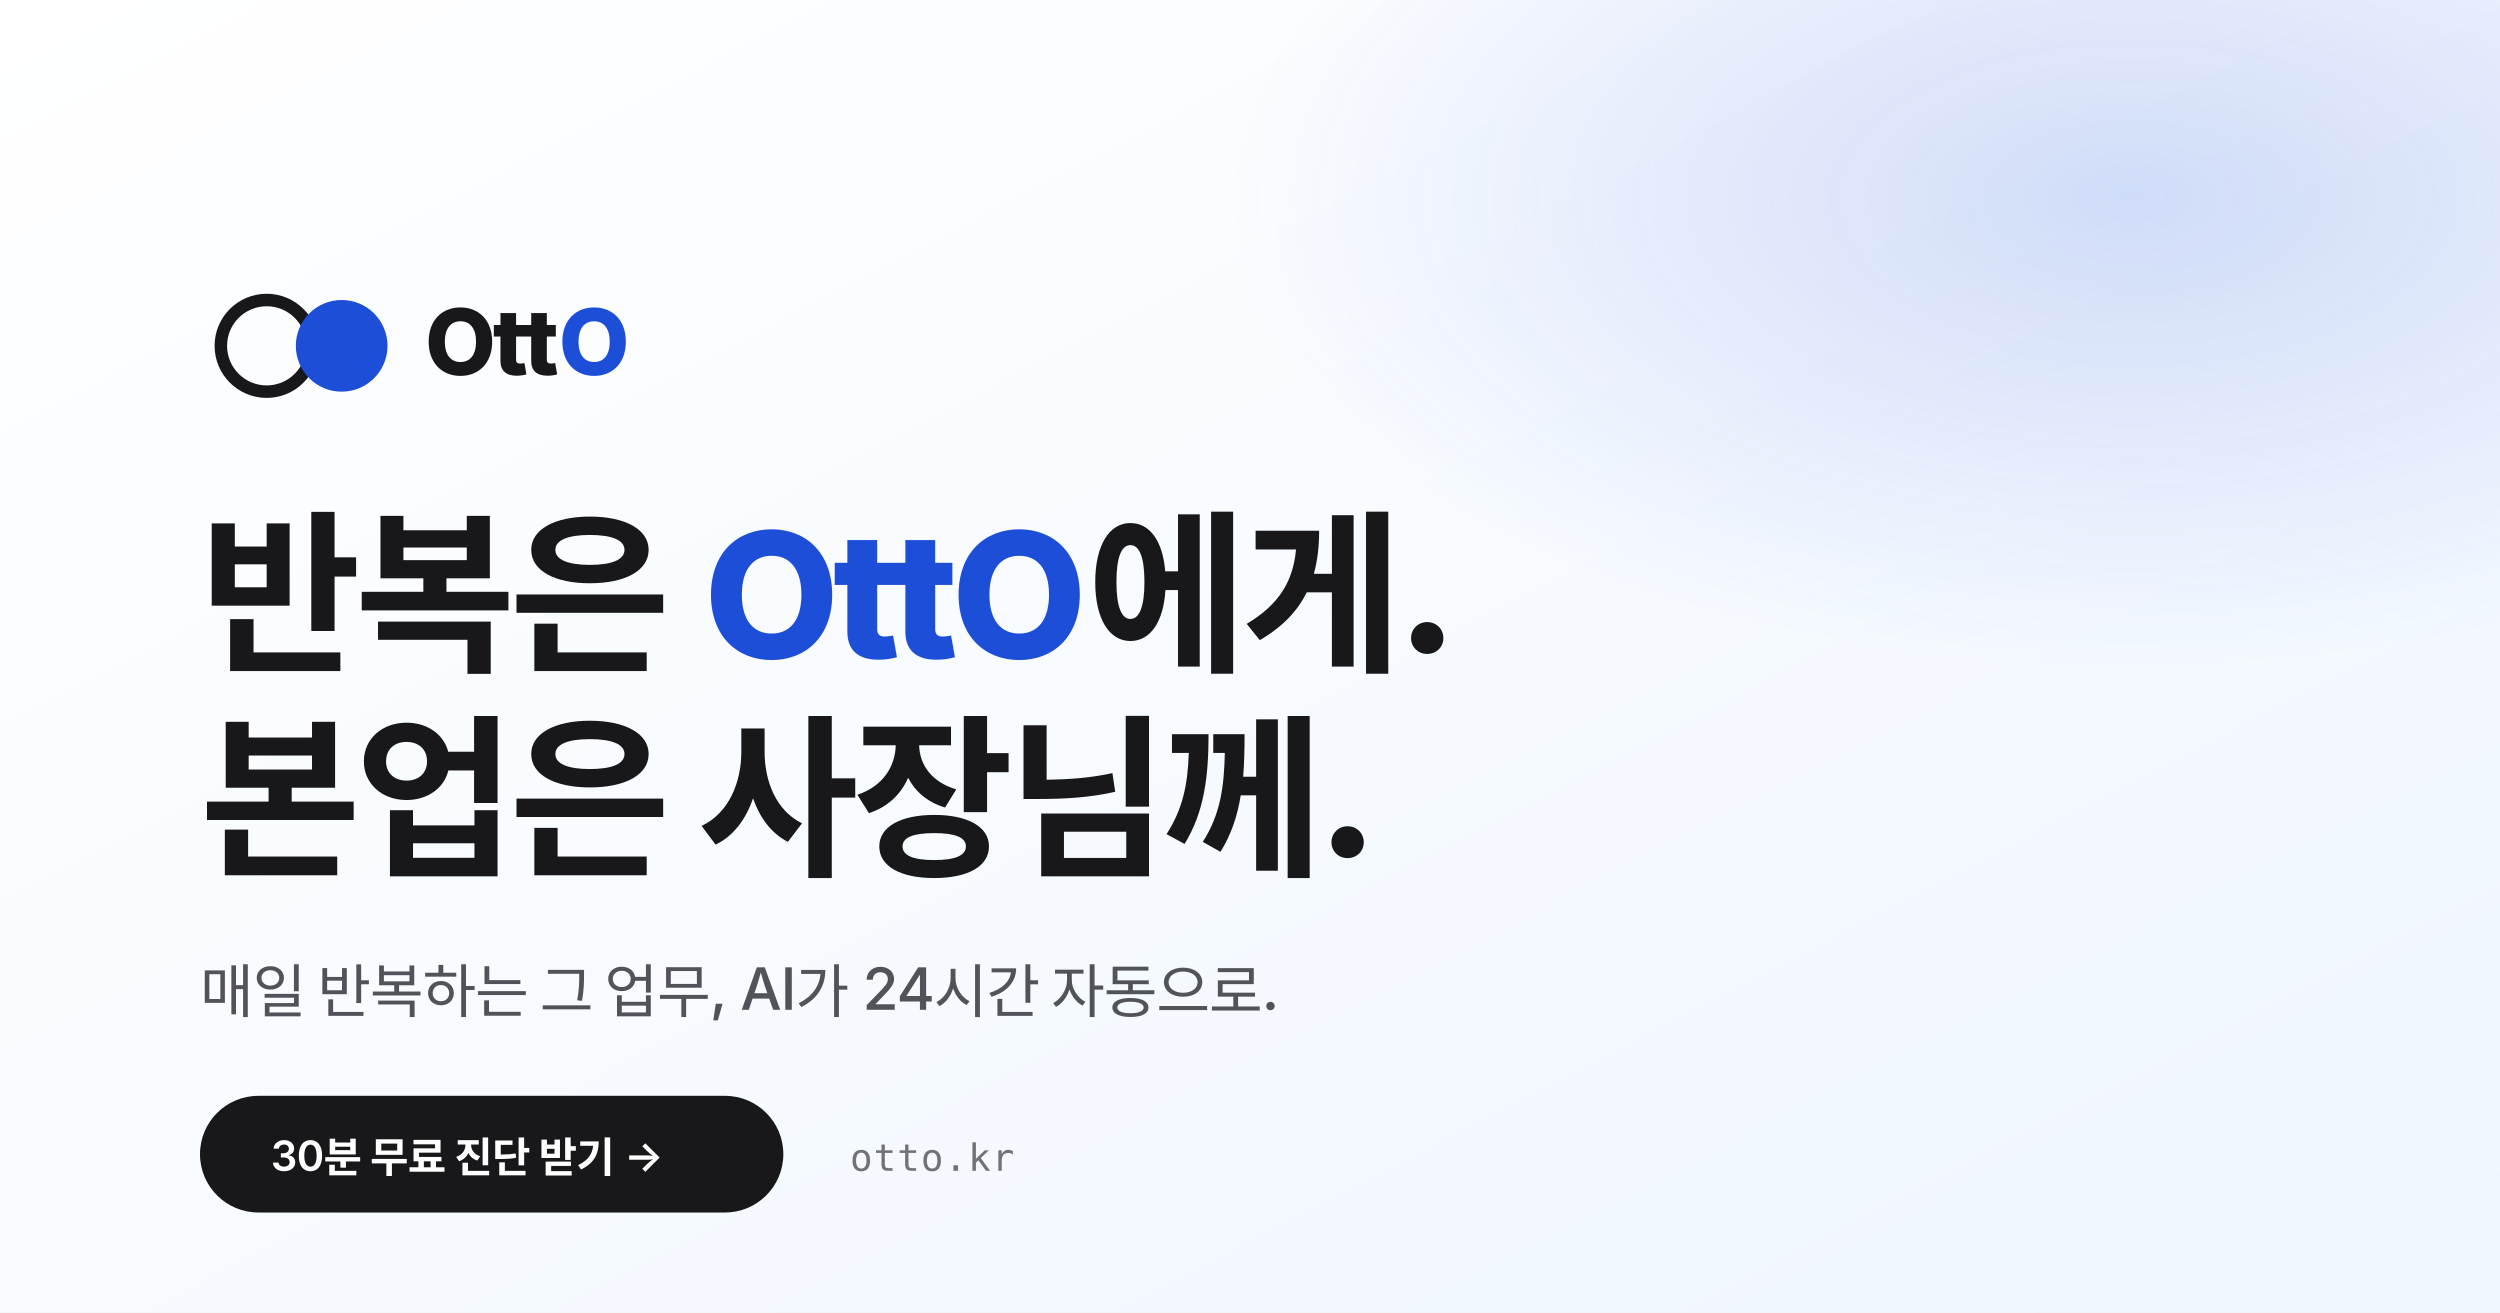
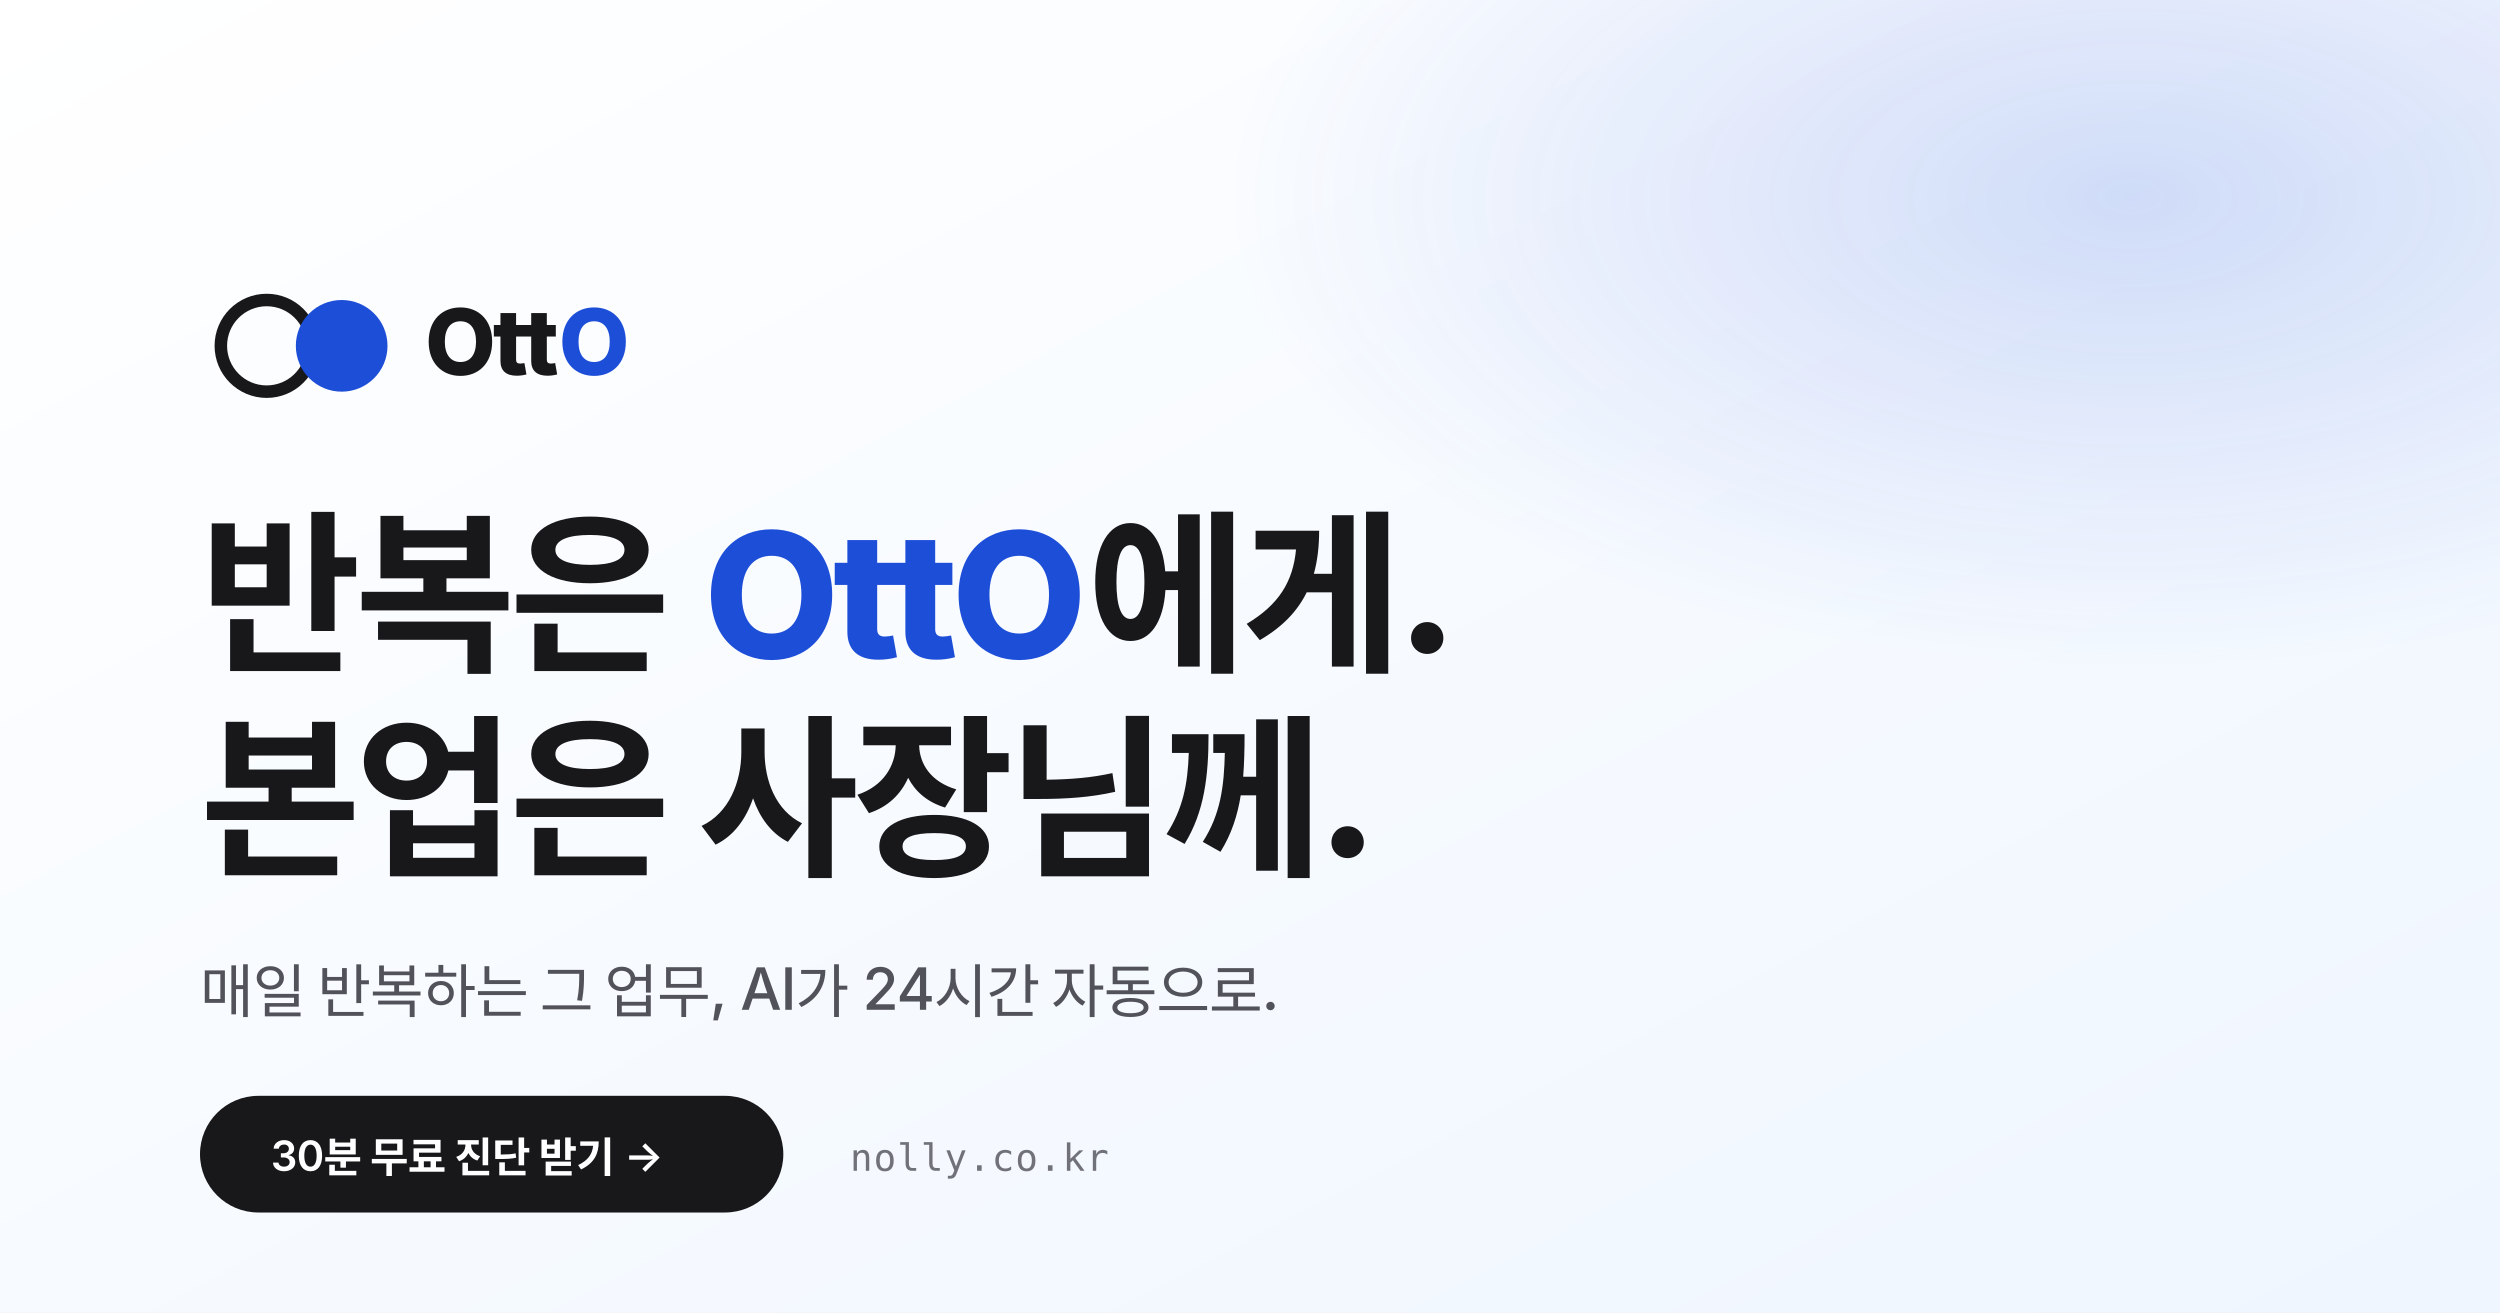
<svg xmlns="http://www.w3.org/2000/svg" viewBox="0 0 1200 630" width="1200" height="630">
  <defs>
    <linearGradient id="bg" x1="0" y1="0" x2="1" y2="1">
      <stop offset="0%" stop-color="#ffffff" />
      <stop offset="100%" stop-color="#eff6ff" />
    </linearGradient>
    <radialGradient id="glow" cx="0.85" cy="0.15" r="0.6">
      <stop offset="0%" stop-color="#1d4ed8" stop-opacity="0.18" />
      <stop offset="60%" stop-color="#1d4ed8" stop-opacity="0" />
    </radialGradient>
  </defs>
  <rect width="1200" height="630" fill="url(#bg)" />
  <rect width="1200" height="630" fill="url(#glow)" />
  <g transform="translate(96, 116)">
    <g>
      <circle cx="32" cy="50" r="22" fill="none" stroke="#18181b" stroke-width="6" />
      <circle cx="68" cy="50" r="22" fill="#1d4ed8" />
      <text x="108" y="64" font-family="Pretendard, -apple-system, sans-serif" font-size="44" font-weight="800" fill="#18181b" letter-spacing="-1.4">Ott<tspan fill="#1d4ed8">O</tspan>
      </text>
    </g>
    <text x="0" y="200" font-family="Pretendard, -apple-system, sans-serif" font-size="84" font-weight="800" fill="#18181b" letter-spacing="-3">반복은 <tspan fill="#1d4ed8">OttO</tspan>에게.</text>
    <text x="0" y="298" font-family="Pretendard, -apple-system, sans-serif" font-size="84" font-weight="800" fill="#18181b" letter-spacing="-3">본업은 사장님께.</text>
    <text x="0" y="370" font-family="Pretendard, -apple-system, sans-serif" font-size="28" font-weight="500" fill="#52525b" letter-spacing="-0.5">매일 반복하는 그 업무, AI가 24시간 자동으로.</text>
    <g transform="translate(0, 410)">
      <rect x="0" y="0" width="280" height="56" rx="28" fill="#18181b" />
      <text x="34" y="36" font-family="Pretendard, -apple-system, sans-serif" font-size="20" font-weight="600" fill="#ffffff" letter-spacing="-0.3">30분 무료 진단 받기  →</text>
-       <text x="312" y="36" font-family="JetBrains Mono, ui-monospace, monospace" font-size="18" font-weight="500" fill="#71717a" letter-spacing="0.5">otto.kr</text>
+       <text x="312" y="36" font-family="JetBrains Mono, ui-monospace, monospace" font-size="18" font-weight="500" fill="#71717a" letter-spacing="0.5">nolly.co.kr</text>
    </g>
  </g>
</svg>
